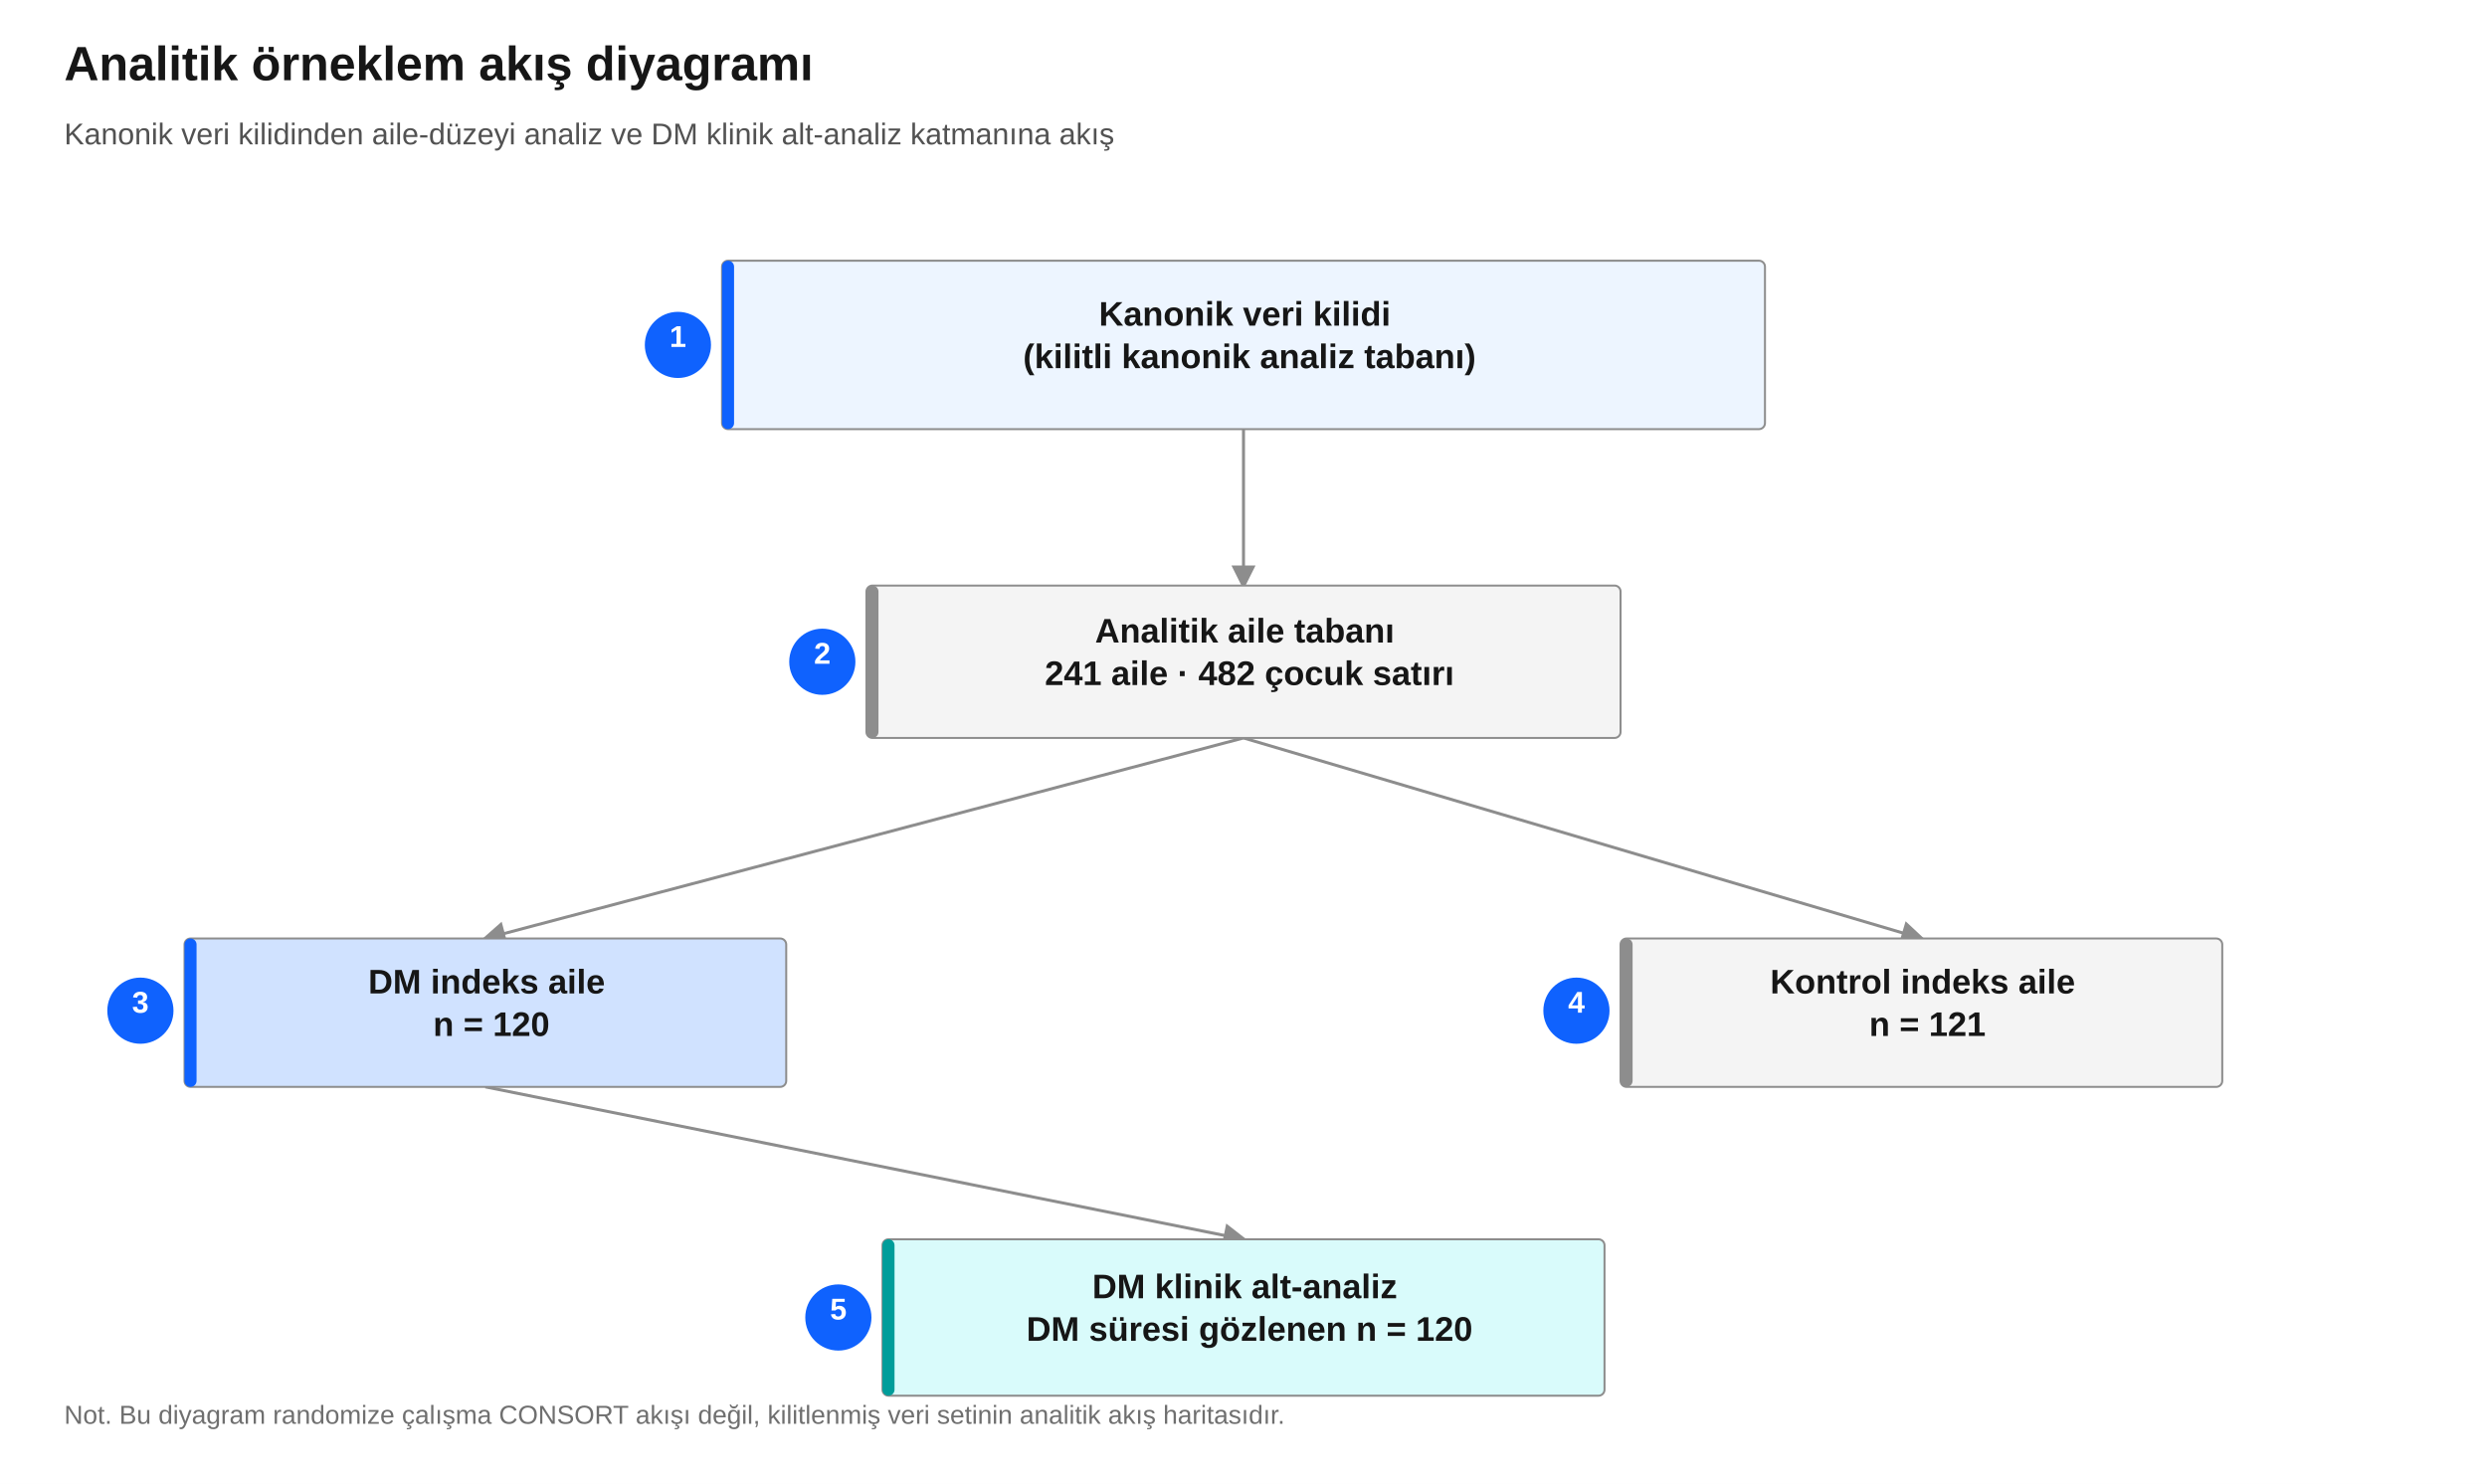
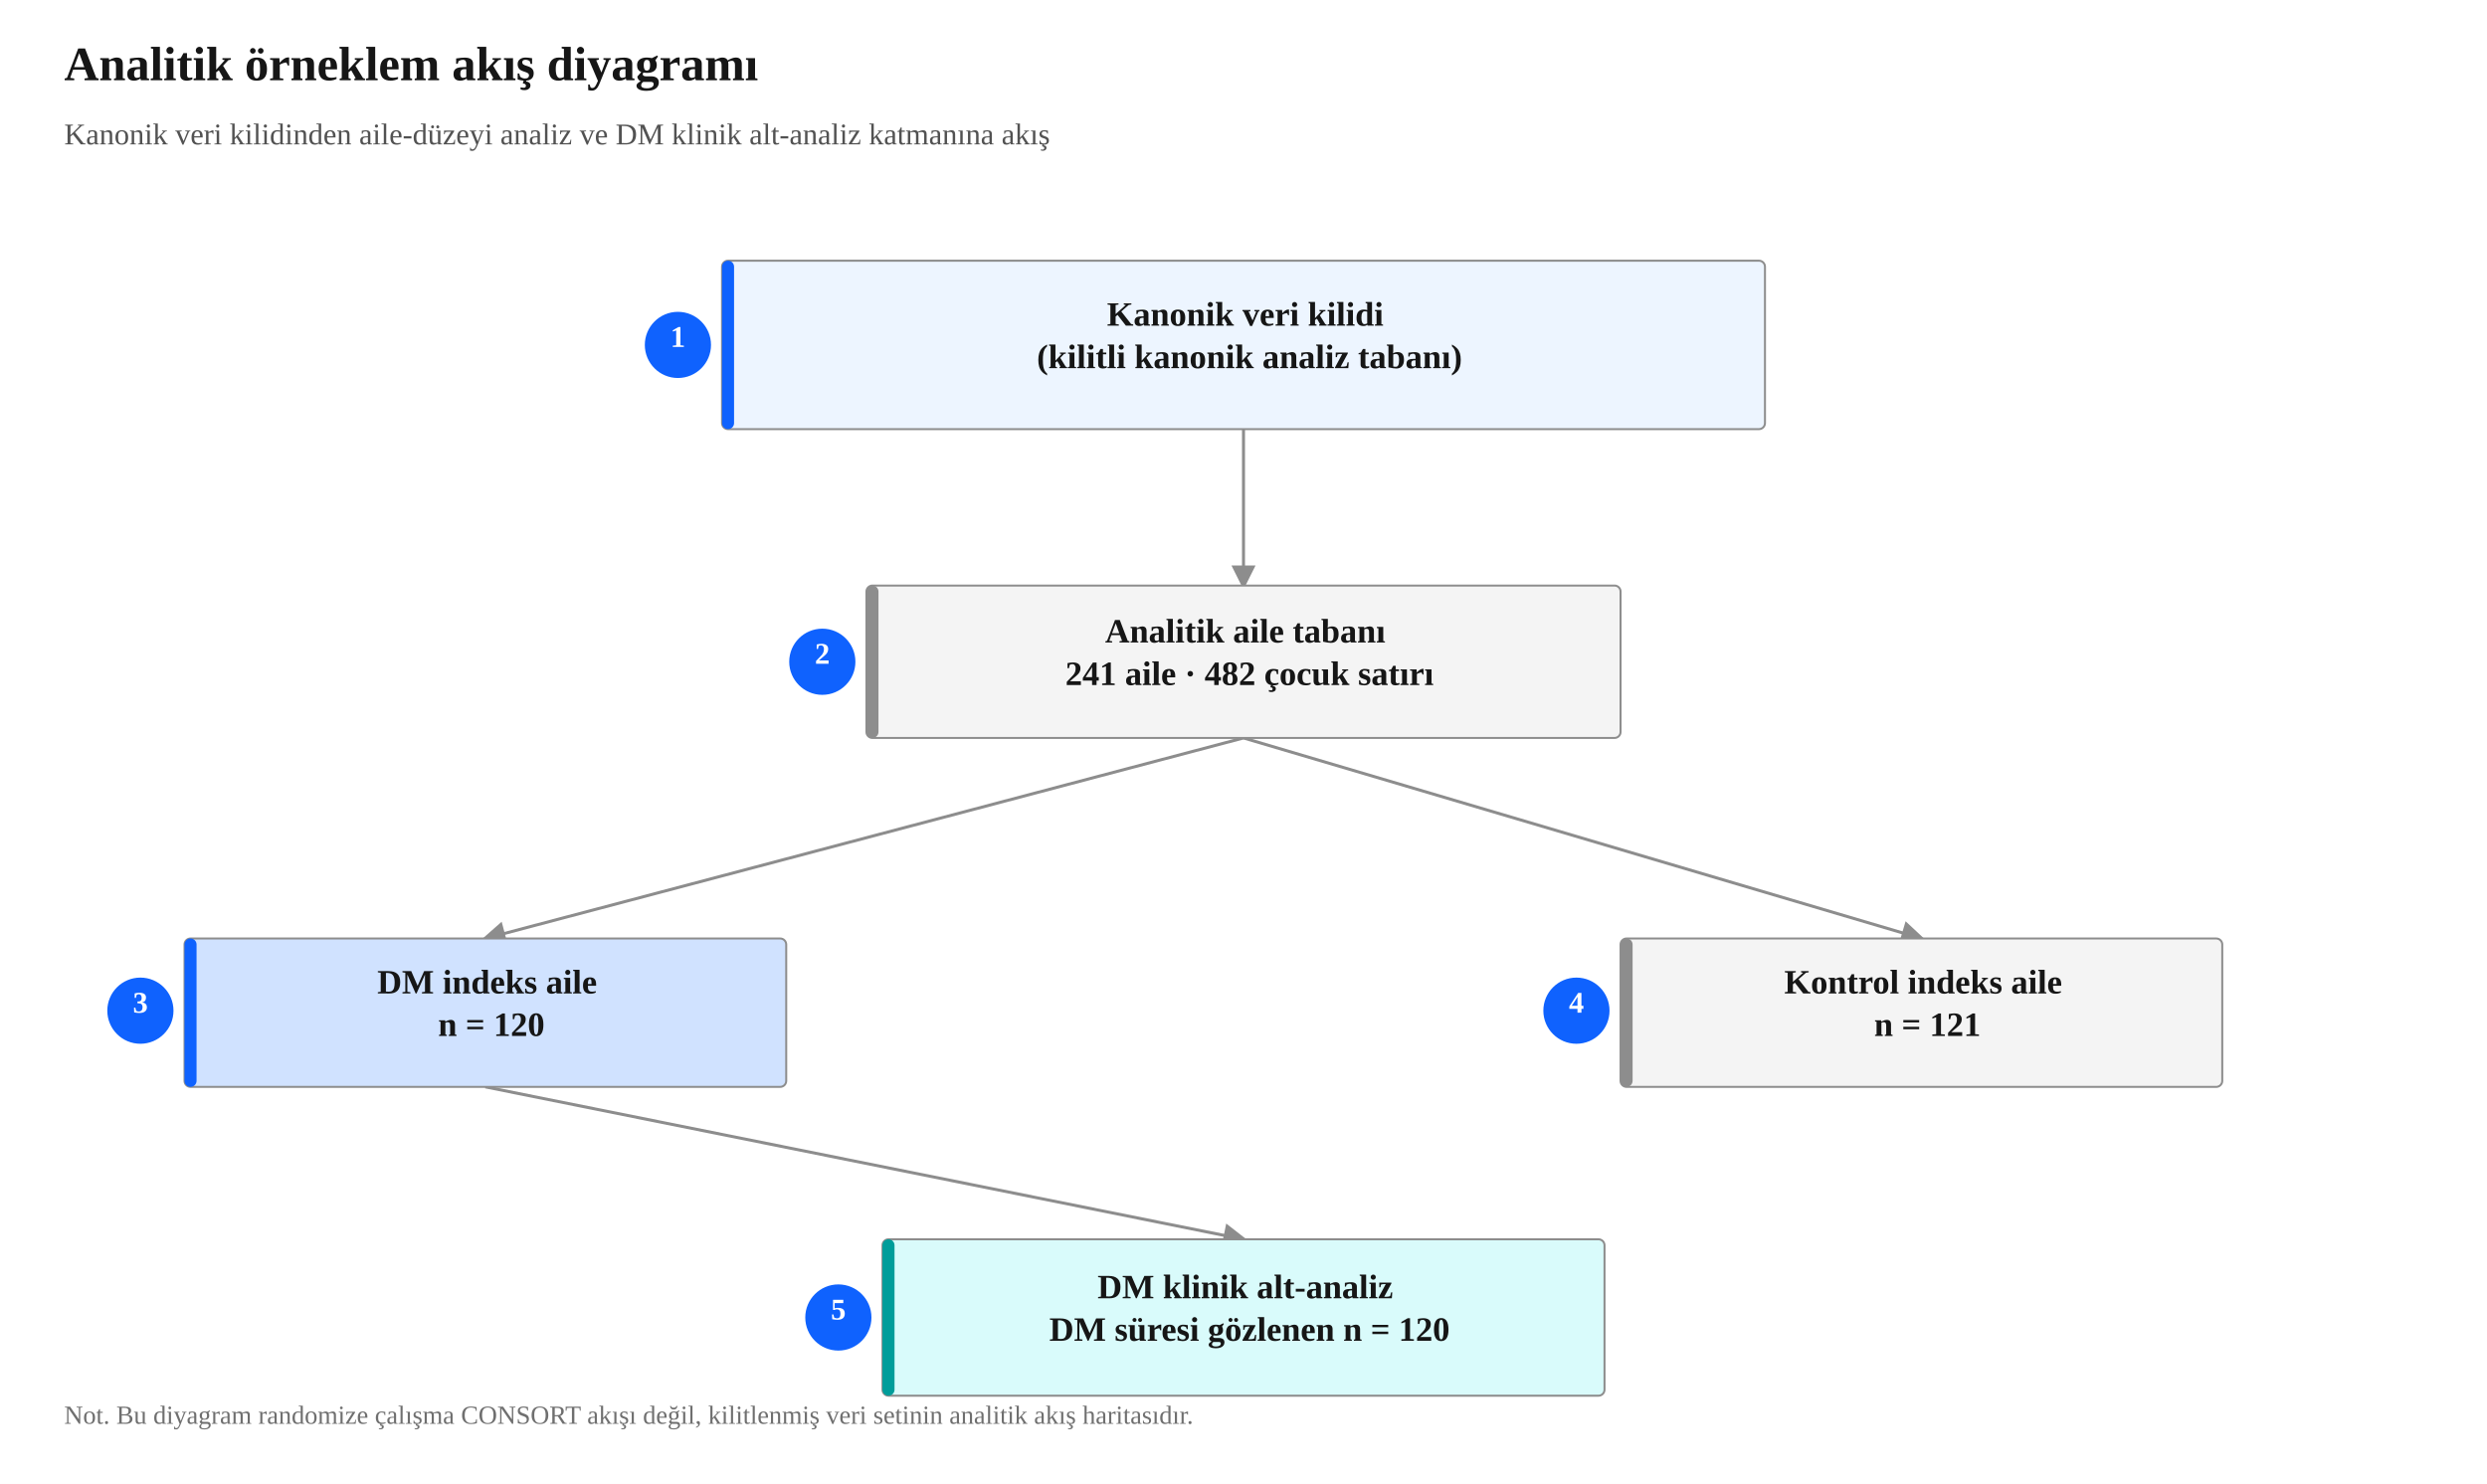
<svg xmlns="http://www.w3.org/2000/svg" data-carbon-style="IBM Carbon Design System v11" data-carbon-charts-source="carbon-design-system/carbon-charts packages/core/scss" data-font="IBM Plex Sans" data-chart-palette="@carbon/charts white 14" data-figma-technical-diagram-library="RtZDc7pMQt8HcgYTiitspr" data-technical-diagram-role="Flow shape + Flow number + Connector + Label pill" width="1240" height="740" viewBox="0 0 1240 740" role="img" aria-labelledby="title desc">
  <defs>
    <style type="text/css">
.carbon-note{font-family:'IBM Plex Sans', sans-serif;}
.tdl-node,.tdl-connector,.tdl-label-pill,.tdl-flow-number{vector-effect:non-scaling-stroke;}
.tdl-connector{fill:none;}
</style>
    <marker id="tdl-arrow" markerWidth="12" markerHeight="12" refX="10" refY="6" orient="auto" markerUnits="userSpaceOnUse">
      <path d="M 0 0 L 12 6 L 0 12 z" fill="#8d8d8d" />
    </marker>
    <marker id="tdl-arrow-blue" markerWidth="12" markerHeight="12" refX="10" refY="6" orient="auto" markerUnits="userSpaceOnUse">
      <path d="M 0 0 L 12 6 L 0 12 z" fill="#0f62fe" />
    </marker>
    <marker id="tdl-arrow-red" markerWidth="12" markerHeight="12" refX="10" refY="6" orient="auto" markerUnits="userSpaceOnUse">
      <path d="M 0 0 L 12 6 L 0 12 z" fill="#da1e28" />
    </marker>
  </defs>
  <rect width="100%" height="100%" fill="#ffffff" />
-   <text x="32.0" y="40.0" font-family="IBM Plex Sans, Arial, sans-serif" font-size="24" font-weight="600" fill="#161616" text-anchor="start">
+   <text x="32.0" y="40.0" font-family="Times New Roman, Times, serif" font-size="24" font-weight="600" fill="#161616" text-anchor="start">
    <tspan x="32.0" y="40.0">Analitik örneklem akış diyagramı</tspan>
  </text>
-   <text x="32.0" y="72.0" font-family="IBM Plex Sans, Arial, sans-serif" font-size="15" font-weight="400" fill="#525252" text-anchor="start">
+   <text x="32.0" y="72.0" font-family="Times New Roman, Times, serif" font-size="15" font-weight="400" fill="#525252" text-anchor="start">
    <tspan x="32.0" y="72.0">Kanonik veri kilidinden aile-düzeyi analiz ve DM klinik alt-analiz katmanına akış</tspan>
  </text>
  <line class="tdl-connector" x1="620.0" y1="214.0" x2="620.0" y2="292.0" fill="none" stroke="#8d8d8d" stroke-width="1.50" marker-end="url(#tdl-arrow)" opacity="1.00" />
  <line class="tdl-connector" x1="620.0" y1="368.0" x2="242.0" y2="468.0" fill="none" stroke="#8d8d8d" stroke-width="1.50" marker-end="url(#tdl-arrow)" opacity="1.00" />
  <line class="tdl-connector" x1="620.0" y1="368.0" x2="958.0" y2="468.0" fill="none" stroke="#8d8d8d" stroke-width="1.50" marker-end="url(#tdl-arrow)" opacity="1.00" />
  <line class="tdl-connector" x1="242.0" y1="542.0" x2="620.0" y2="618.0" fill="none" stroke="#8d8d8d" stroke-width="1.50" marker-end="url(#tdl-arrow)" opacity="1.00" />
  <rect class="tdl-node" x="360.0" y="130.0" width="520.0" height="84.0" rx="3" fill="#edf5ff" stroke="#8d8d8d" stroke-width="1" />
  <rect x="360.0" y="130.0" width="6.0" height="84.0" rx="3" fill="#0f62fe" />
-   <text x="623.0" y="173.0" font-family="IBM Plex Sans, Arial, sans-serif" font-size="17" font-weight="600" fill="#161616" text-anchor="middle">
+   <text x="623.0" y="173.0" font-family="Times New Roman, Times, serif" font-size="17" font-weight="600" fill="#161616" text-anchor="middle">
    <tspan x="623.0" y="162.4">Kanonik veri kilidi</tspan>
    <tspan x="623.0" y="183.6">(kilitli kanonik analiz tabanı)</tspan>
  </text>
  <rect class="tdl-node" x="432.0" y="292.0" width="376.0" height="76.0" rx="3" fill="#f4f4f4" stroke="#8d8d8d" stroke-width="1" />
  <rect x="432.0" y="292.0" width="6.0" height="76.0" rx="3" fill="#8d8d8d" />
-   <text x="623.0" y="331.0" font-family="IBM Plex Sans, Arial, sans-serif" font-size="17" font-weight="600" fill="#161616" text-anchor="middle">
+   <text x="623.0" y="331.0" font-family="Times New Roman, Times, serif" font-size="17" font-weight="600" fill="#161616" text-anchor="middle">
    <tspan x="623.0" y="320.4">Analitik aile tabanı</tspan>
    <tspan x="623.0" y="341.6">241 aile · 482 çocuk satırı</tspan>
  </text>
  <rect class="tdl-node" x="92.0" y="468.0" width="300.0" height="74.0" rx="3" fill="#d0e2ff" stroke="#8d8d8d" stroke-width="1" />
  <rect x="92.0" y="468.0" width="6.0" height="74.0" rx="3" fill="#0f62fe" />
-   <text x="245.0" y="506.0" font-family="IBM Plex Sans, Arial, sans-serif" font-size="17" font-weight="600" fill="#161616" text-anchor="middle">
+   <text x="245.0" y="506.0" font-family="Times New Roman, Times, serif" font-size="17" font-weight="600" fill="#161616" text-anchor="middle">
    <tspan x="245.0" y="495.4">DM indeks aile</tspan>
    <tspan x="245.0" y="516.6">n = 120</tspan>
  </text>
  <rect class="tdl-node" x="808.0" y="468.0" width="300.0" height="74.0" rx="3" fill="#f4f4f4" stroke="#8d8d8d" stroke-width="1" />
  <rect x="808.0" y="468.0" width="6.0" height="74.0" rx="3" fill="#8d8d8d" />
-   <text x="961.0" y="506.0" font-family="IBM Plex Sans, Arial, sans-serif" font-size="17" font-weight="600" fill="#161616" text-anchor="middle">
+   <text x="961.0" y="506.0" font-family="Times New Roman, Times, serif" font-size="17" font-weight="600" fill="#161616" text-anchor="middle">
    <tspan x="961.0" y="495.4">Kontrol indeks aile</tspan>
    <tspan x="961.0" y="516.6">n = 121</tspan>
  </text>
  <rect class="tdl-node" x="440.0" y="618.0" width="360.0" height="78.0" rx="3" fill="#d9fbfb" stroke="#8d8d8d" stroke-width="1" />
  <rect x="440.0" y="618.0" width="6.0" height="78.0" rx="3" fill="#009d9a" />
-   <text x="623.0" y="658.0" font-family="IBM Plex Sans, Arial, sans-serif" font-size="17" font-weight="600" fill="#161616" text-anchor="middle">
+   <text x="623.0" y="658.0" font-family="Times New Roman, Times, serif" font-size="17" font-weight="600" fill="#161616" text-anchor="middle">
    <tspan x="623.0" y="647.4">DM klinik alt-analiz</tspan>
    <tspan x="623.0" y="668.6">DM süresi gözlenen n = 120</tspan>
  </text>
  <circle class="tdl-flow-number" cx="338.0" cy="172.0" r="16.0" fill="#0f62fe" stroke="#0f62fe" />
-   <text x="338.0" y="173.0" font-family="IBM Plex Sans, Arial, sans-serif" font-size="15" font-weight="600" fill="#ffffff" text-anchor="middle">
+   <text x="338.0" y="173.0" font-family="Times New Roman, Times, serif" font-size="15" font-weight="600" fill="#ffffff" text-anchor="middle">
    <tspan x="338.0" y="173.0">1</tspan>
  </text>
  <circle class="tdl-flow-number" cx="410.0" cy="330.0" r="16.0" fill="#0f62fe" stroke="#0f62fe" />
-   <text x="410.0" y="331.0" font-family="IBM Plex Sans, Arial, sans-serif" font-size="15" font-weight="600" fill="#ffffff" text-anchor="middle">
+   <text x="410.0" y="331.0" font-family="Times New Roman, Times, serif" font-size="15" font-weight="600" fill="#ffffff" text-anchor="middle">
    <tspan x="410.0" y="331.0">2</tspan>
  </text>
  <circle class="tdl-flow-number" cx="70.0" cy="504.0" r="16.0" fill="#0f62fe" stroke="#0f62fe" />
-   <text x="70.0" y="505.0" font-family="IBM Plex Sans, Arial, sans-serif" font-size="15" font-weight="600" fill="#ffffff" text-anchor="middle">
+   <text x="70.0" y="505.0" font-family="Times New Roman, Times, serif" font-size="15" font-weight="600" fill="#ffffff" text-anchor="middle">
    <tspan x="70.0" y="505.0">3</tspan>
  </text>
  <circle class="tdl-flow-number" cx="786.0" cy="504.0" r="16.0" fill="#0f62fe" stroke="#0f62fe" />
-   <text x="786.0" y="505.0" font-family="IBM Plex Sans, Arial, sans-serif" font-size="15" font-weight="600" fill="#ffffff" text-anchor="middle">
+   <text x="786.0" y="505.0" font-family="Times New Roman, Times, serif" font-size="15" font-weight="600" fill="#ffffff" text-anchor="middle">
    <tspan x="786.0" y="505.0">4</tspan>
  </text>
  <circle class="tdl-flow-number" cx="418.0" cy="657.0" r="16.0" fill="#0f62fe" stroke="#0f62fe" />
-   <text x="418.0" y="658.0" font-family="IBM Plex Sans, Arial, sans-serif" font-size="15" font-weight="600" fill="#ffffff" text-anchor="middle">
+   <text x="418.0" y="658.0" font-family="Times New Roman, Times, serif" font-size="15" font-weight="600" fill="#ffffff" text-anchor="middle">
    <tspan x="418.0" y="658.0">5</tspan>
  </text>
-   <text x="32.0" y="710.0" font-family="IBM Plex Sans, Arial, sans-serif" font-size="13" font-weight="400" fill="#6f6f6f" text-anchor="start">
+   <text x="32.0" y="710.0" font-family="Times New Roman, Times, serif" font-size="13" font-weight="400" fill="#6f6f6f" text-anchor="start">
    <tspan x="32.0" y="710.0">Not. Bu diyagram randomize çalışma CONSORT akışı değil, kilitlenmiş veri setinin analitik akış haritasıdır.</tspan>
  </text>
</svg>
